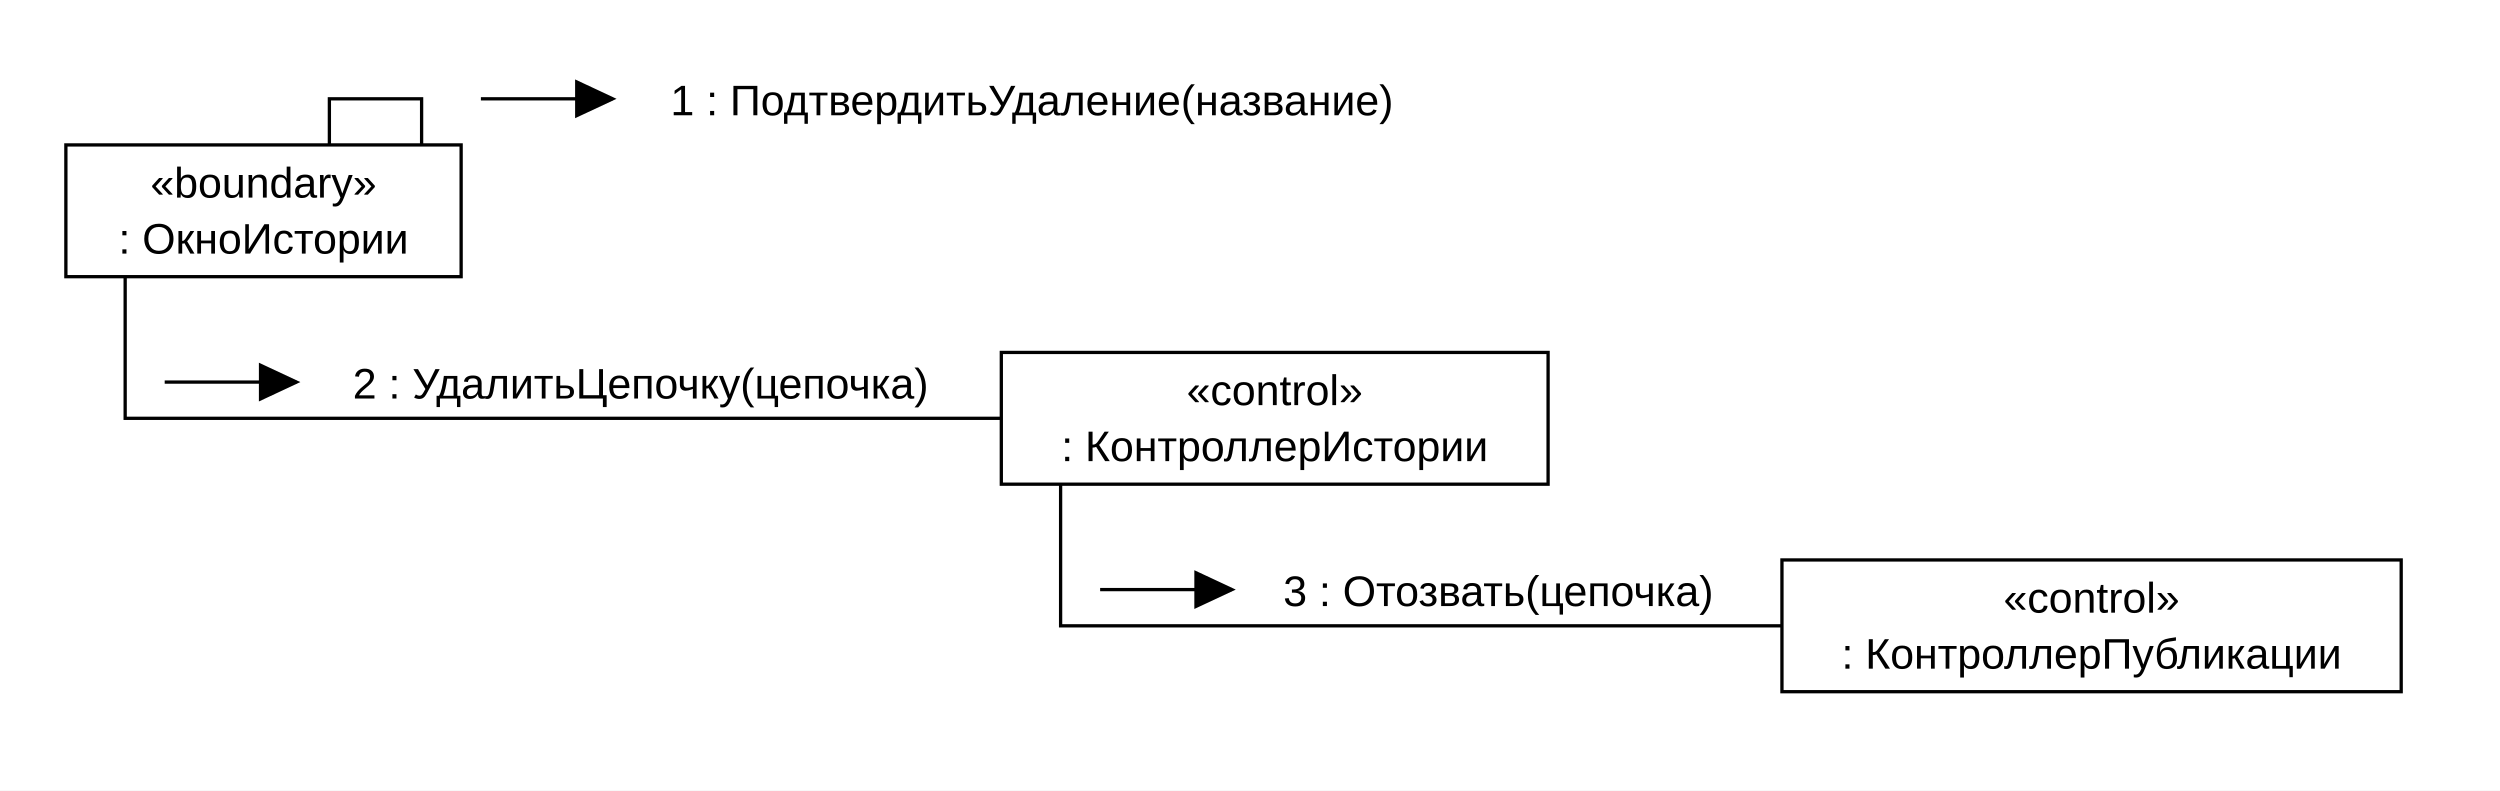
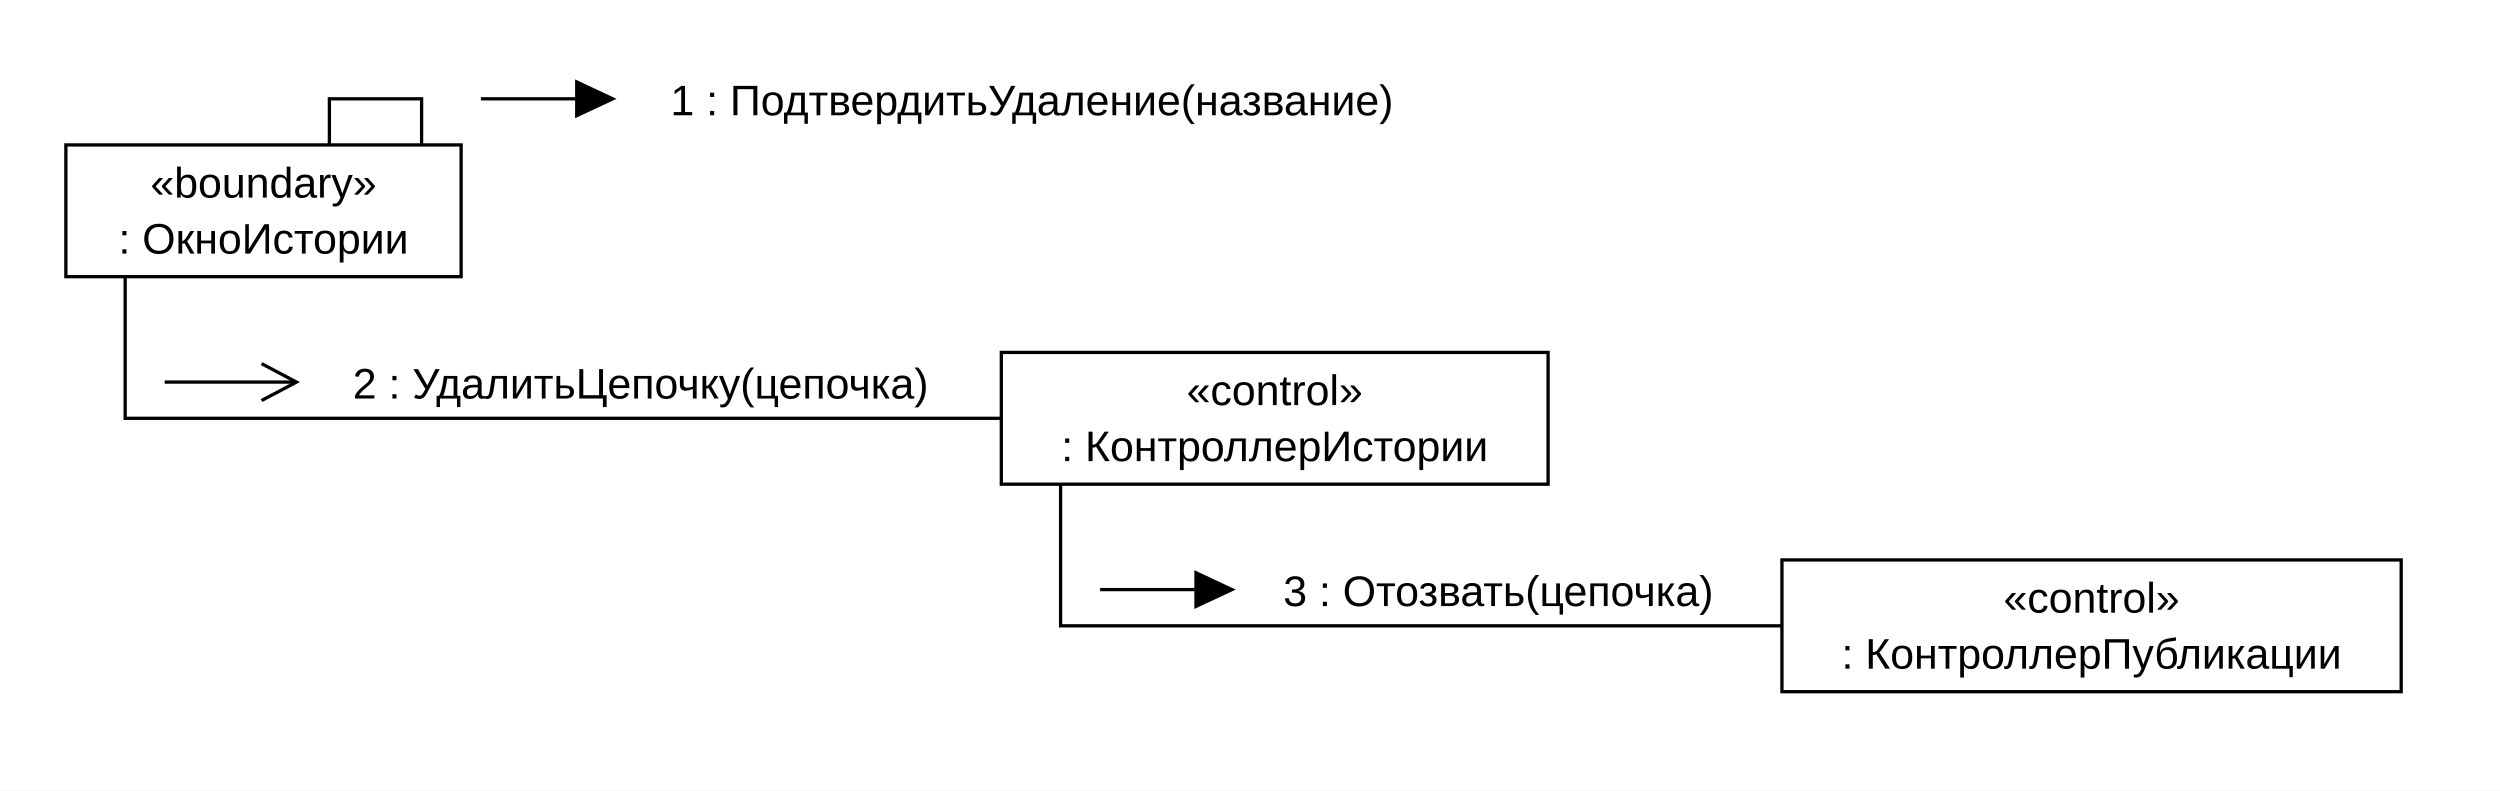
<svg xmlns="http://www.w3.org/2000/svg" width="759" height="240" viewBox="0 0 759 240">
  <rect width="759" height="240" fill="#fff" />
  <path d="M100.0,44.0 L100.0,30.0 L128.0,30.0 L128.0,44.0" fill="none" stroke="#000" />
  <path d="M38.0,84.0 L38.0,127.0 L305.0,127.0" fill="none" stroke="#000" />
  <path d="M322.0,147.0 L322.0,190.0 L542.0,190.0" fill="none" stroke="#000" />
  <rect x="20.0" y="44.0" width="120.0" height="40.0" fill="#fff" stroke="#000" />
  <text x="80.0" y="60.0" font-family="Arial, Helvetica, sans-serif" font-size="13" text-anchor="middle" font-weight="normal" fill="#000">«boundary»</text>
  <text x="80.0" y="77.0" font-family="Arial, Helvetica, sans-serif" font-size="13" text-anchor="middle" font-weight="normal" fill="#000">: ОкноИстории</text>
  <rect x="304.0" y="107.0" width="166.0" height="40.0" fill="#fff" stroke="#000" />
  <text x="387.0" y="123.0" font-family="Arial, Helvetica, sans-serif" font-size="13" text-anchor="middle" font-weight="normal" fill="#000">«control»</text>
  <text x="387.0" y="140.0" font-family="Arial, Helvetica, sans-serif" font-size="13" text-anchor="middle" font-weight="normal" fill="#000">: КонтроллерИстории</text>
  <rect x="541.0" y="170.0" width="188.0" height="40.0" fill="#fff" stroke="#000" />
  <text x="635.0" y="186.0" font-family="Arial, Helvetica, sans-serif" font-size="13" text-anchor="middle" font-weight="normal" fill="#000">«control»</text>
  <text x="635.0" y="203.0" font-family="Arial, Helvetica, sans-serif" font-size="13" text-anchor="middle" font-weight="normal" fill="#000">: КонтроллерПубликации</text>
  <line x1="146.0" y1="30.0" x2="186.0" y2="30.0" stroke="#000" />
  <polygon points="186.0,30.0 175.1,24.9 175.1,35.1" fill="#000" stroke="#000" />
  <text x="313.3" y="35.0" font-family="Arial, Helvetica, sans-serif" font-size="13" text-anchor="middle" font-weight="normal" fill="#000">1 : ПодтвердитьУдаление(название)</text>
  <line x1="50.0" y1="116.0" x2="90.0" y2="116.0" stroke="#000" />
-   <polygon points="90.0,116.0 79.1,110.9 79.1,121.1" fill="#000" stroke="#000" />
+   <path d="M79.4,110.4 L90.0,116.0 L79.4,121.6" fill="none" stroke="#000" />
  <text x="194.5" y="121.0" font-family="Arial, Helvetica, sans-serif" font-size="13" text-anchor="middle" font-weight="normal" fill="#000">2 : УдалитьЦепочку(цепочка)</text>
  <line x1="334.0" y1="179.0" x2="374.0" y2="179.0" stroke="#000" />
  <polygon points="374.0,179.0 363.1,173.9 363.1,184.1" fill="#000" stroke="#000" />
  <text x="454.9" y="184.0" font-family="Arial, Helvetica, sans-serif" font-size="13" text-anchor="middle" font-weight="normal" fill="#000">3 : Отозвать(цепочка)</text>
</svg>
